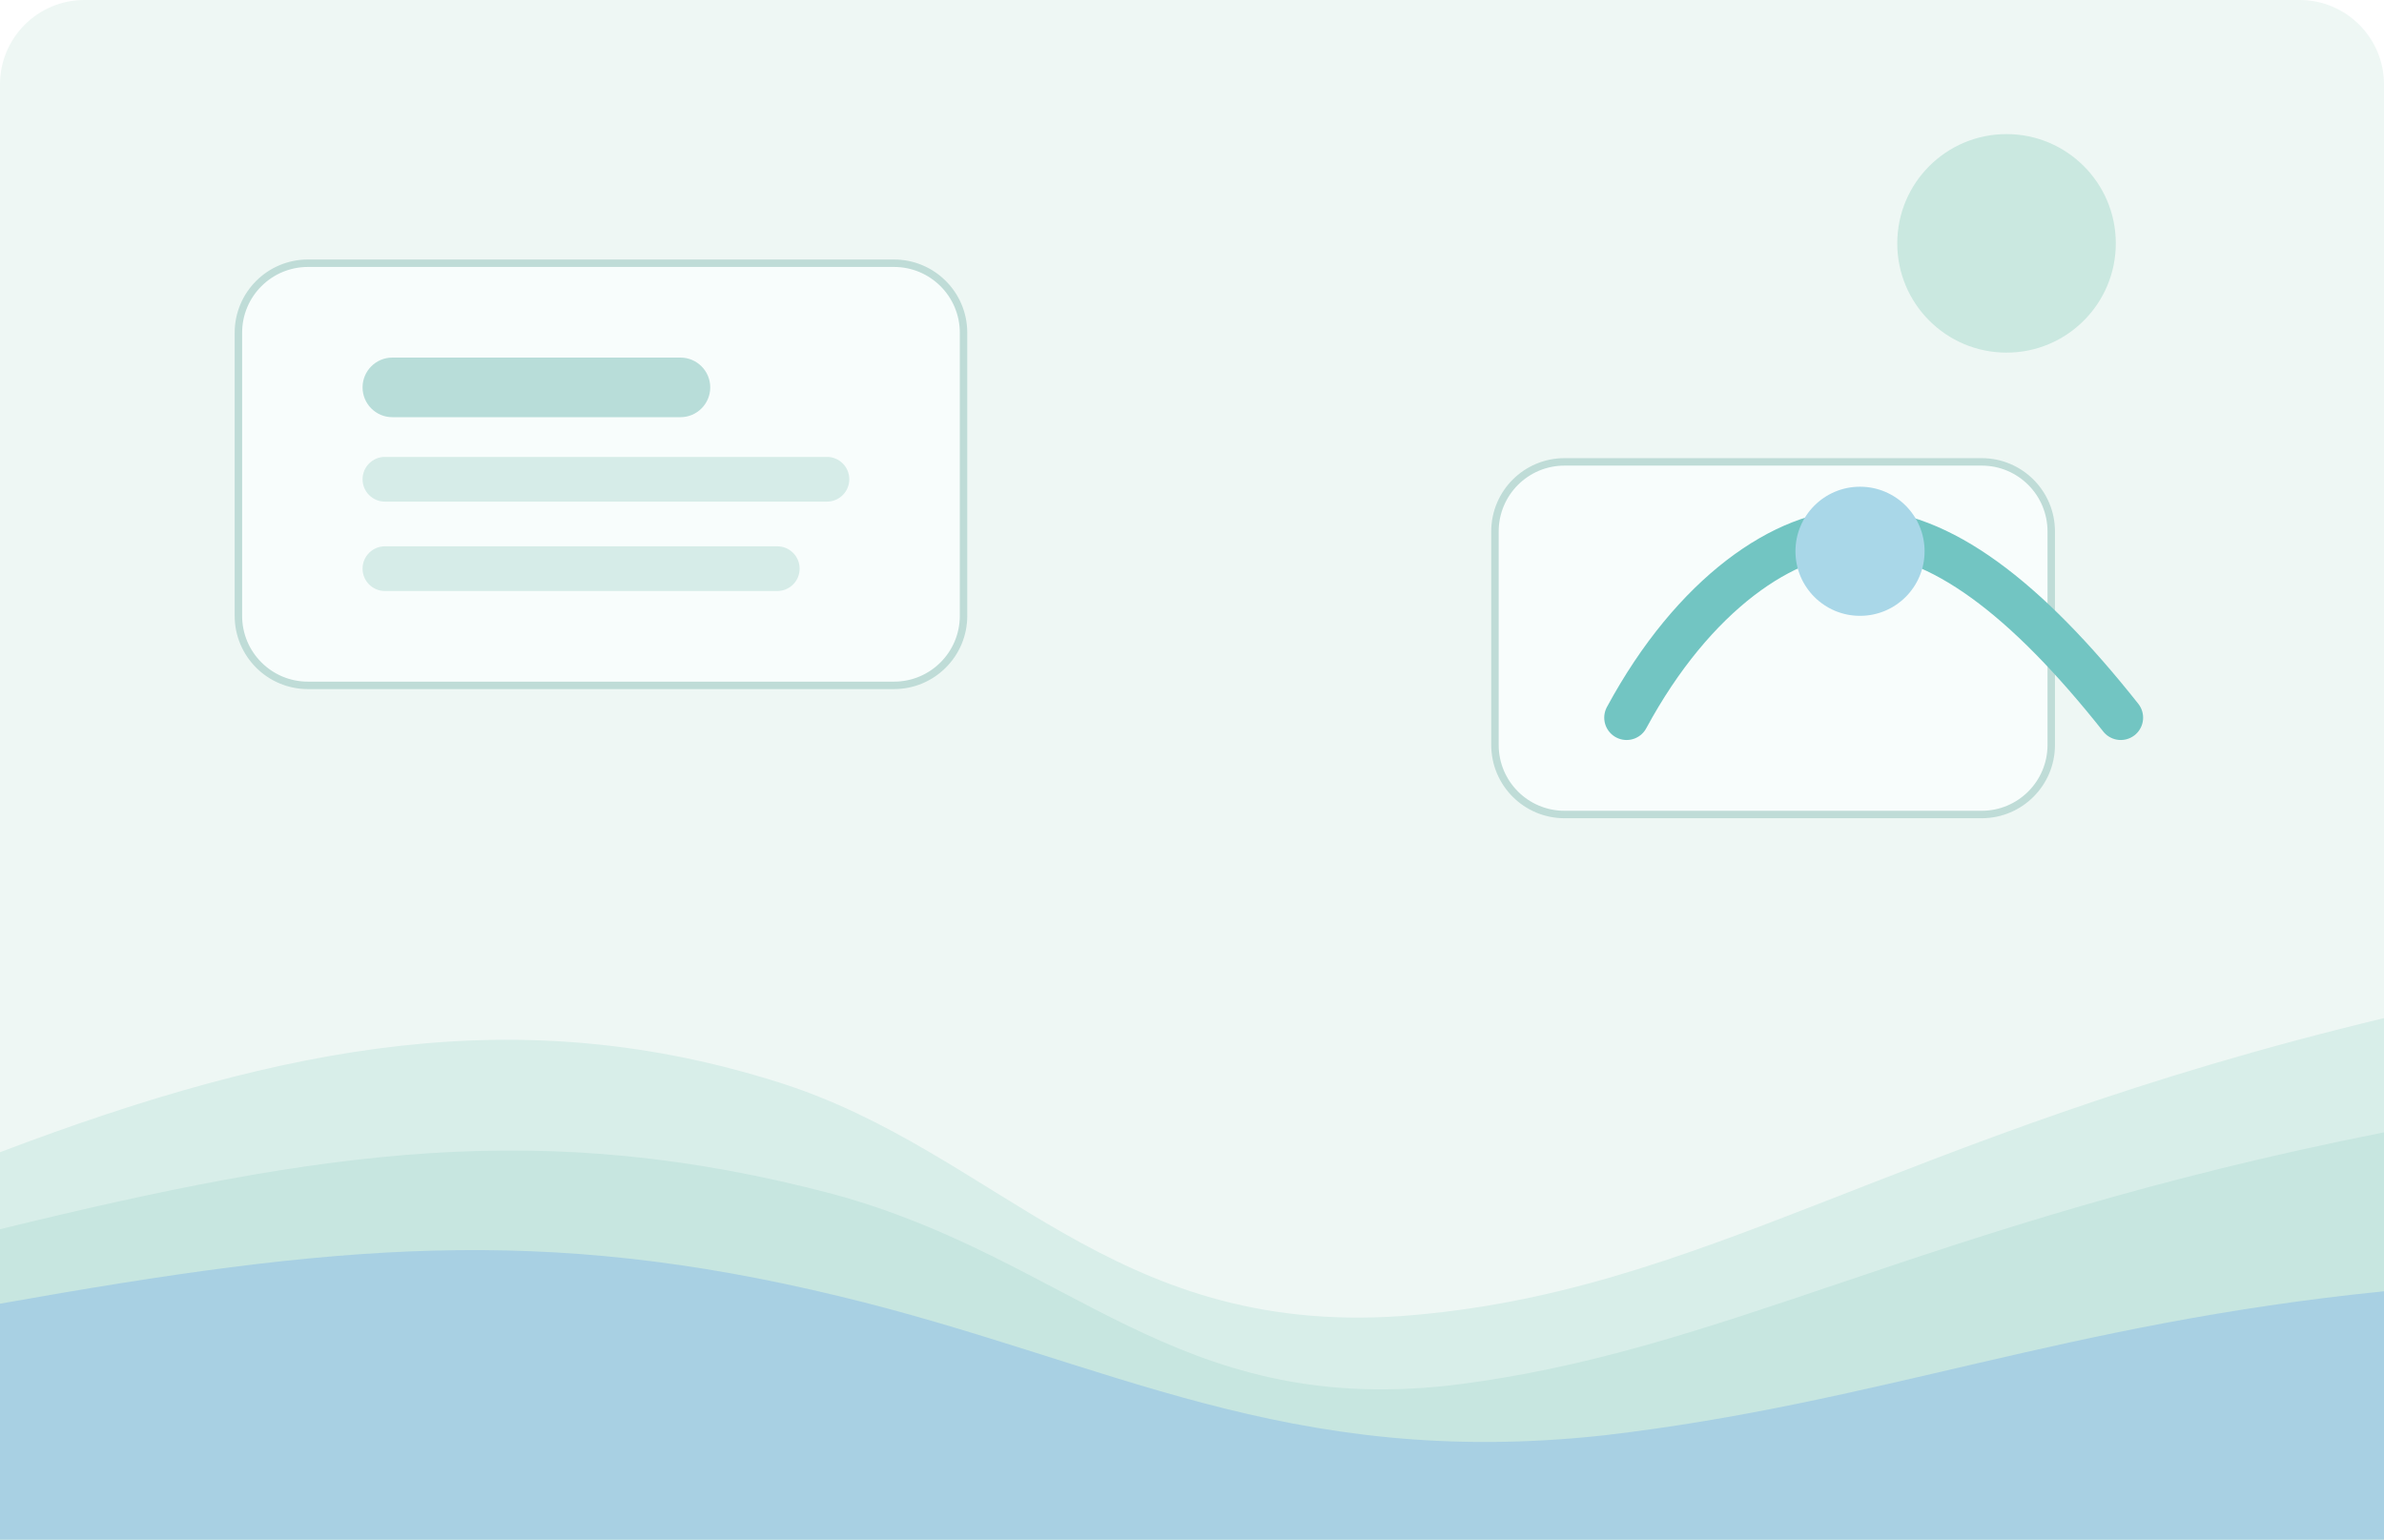
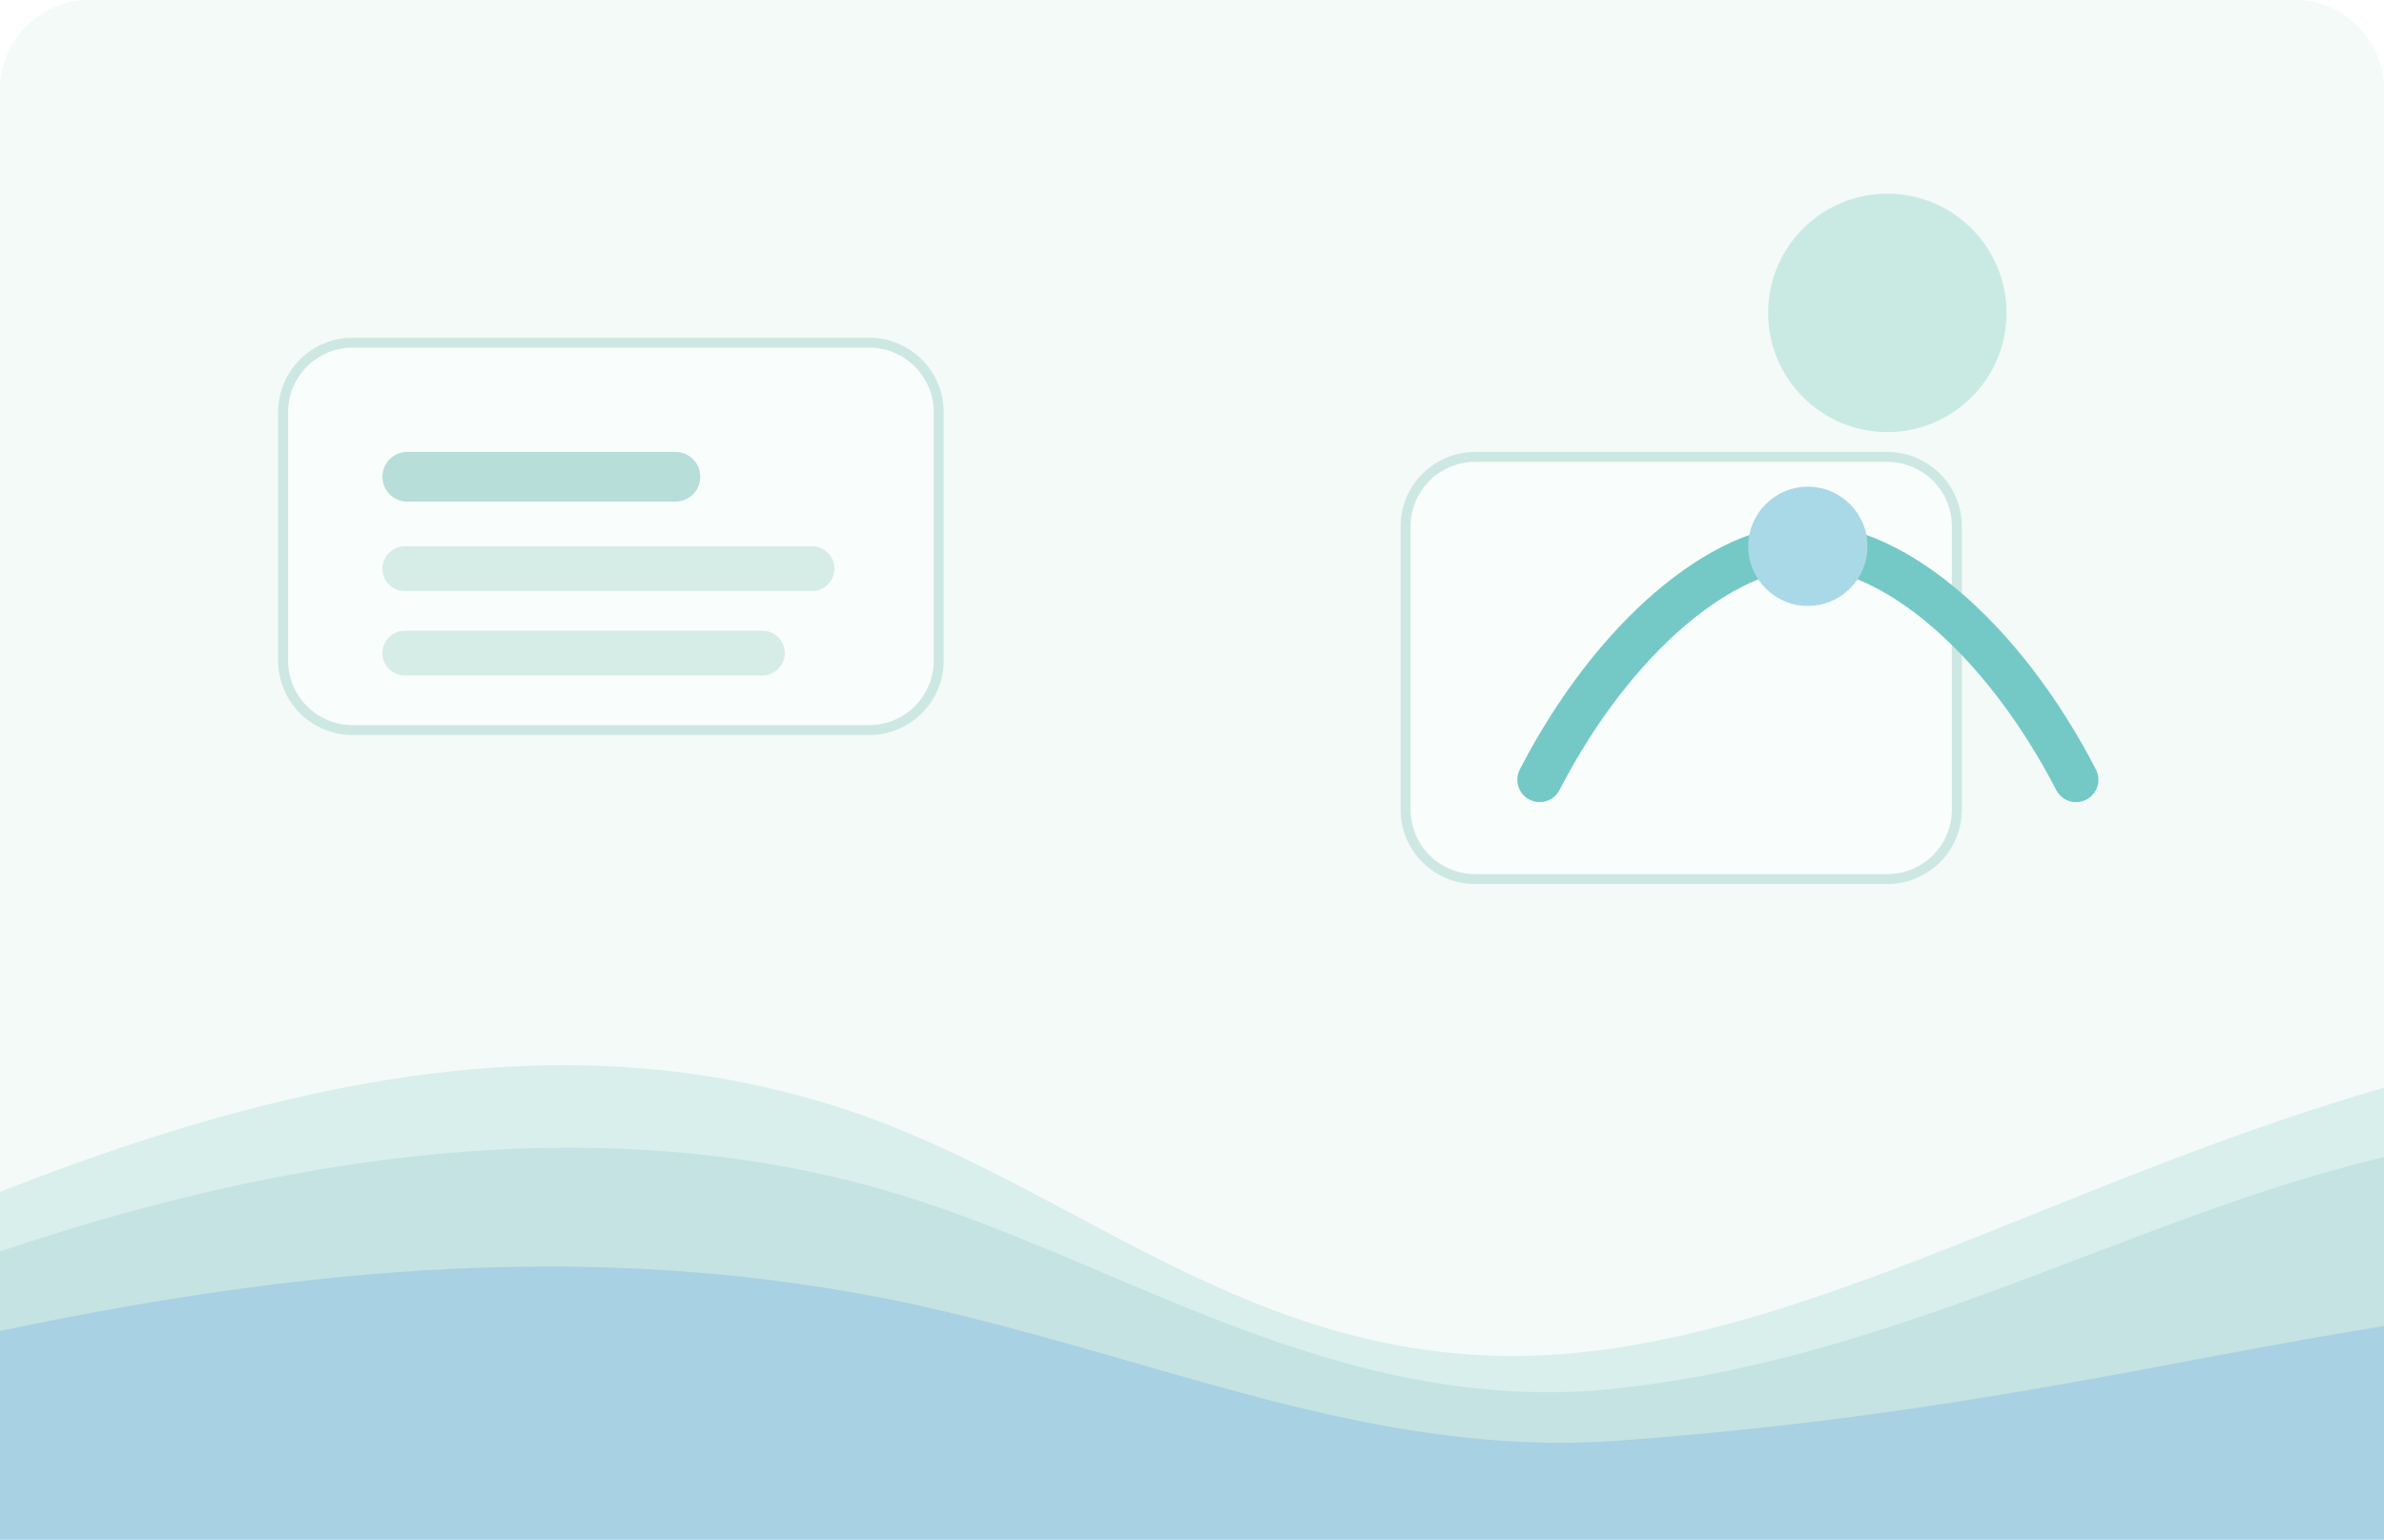
<svg xmlns="http://www.w3.org/2000/svg" width="960" height="620" viewBox="0 0 960 620" fill="none">
-   <rect width="960" height="620" rx="34" fill="#EEF7F4" />
-   <rect x="96" y="106" width="292" height="170" rx="28" fill="#F8FDFC" stroke="#BFDCD7" stroke-width="3" />
-   <rect x="146" y="144" width="140" height="24" rx="12" fill="#B8DDD9" />
-   <rect x="146" y="184" width="196" height="18" rx="9" fill="#D6ECE8" />
-   <rect x="146" y="220" width="176" height="18" rx="9" fill="#D6ECE8" />
-   <rect x="602" y="186" width="224" height="142" rx="28" fill="#F8FDFC" stroke="#BFDCD7" stroke-width="3" />
-   <path d="M655 289C682 239 719 214 748 214C781 214 816 241 854 289" stroke="#72C5C2" stroke-width="18" stroke-linecap="round" />
-   <circle cx="749" cy="222" r="26" fill="#A9D7E8" />
-   <circle cx="808" cy="98" r="44" fill="#CAE8E0" />
-   <path d="M0 464C116 420 210 403 314 436C402 464 447 538 564 530C686 521 760 458 960 410V620H0V464Z" fill="#D8EEE9" />
-   <path d="M0 495C131 463 219 450 336 481C431 507 473 570 583 558C694 545 773 493 960 456V620H0V495Z" fill="#C7E6E0" />
-   <path d="M0 525C135 501 218 493 338 522C446 548 518 592 646 578C757 565 831 533 960 520V620H0V525Z" fill="#A8D0E3" />
+   <rect width="960" height="620" rx="36" fill="#F3FAF8" />
+   <circle cx="760" cy="126" r="48" fill="#C9EAE2" />
+   <rect x="114" y="138" width="264" height="156" rx="28" fill="#F9FDFC" stroke="#CDE8E2" stroke-width="4" />
+   <rect x="154" y="182" width="128" height="20" rx="10" fill="#B7DED8" />
+   <rect x="154" y="220" width="182" height="18" rx="9" fill="#D5ECE7" />
+   <rect x="154" y="254" width="162" height="18" rx="9" fill="#D5ECE7" />
+   <rect x="566" y="184" width="222" height="170" rx="28" fill="#F9FDFC" stroke="#CDE8E2" stroke-width="4" />
+   <path d="M620 314C650 256 694 220 728 220C762 220 806 256 836 314" stroke="#74C9C6" stroke-width="18" stroke-linecap="round" />
+   <circle cx="728" cy="220" r="24" fill="#A9D9E6" />
+   <path d="M0 480C132 428 238 414 338 446C438 478 512 560 642 544C740 532 836 474 960 438V620H0V480Z" fill="#D8EFEB" />
+   <path d="M0 504C136 458 250 452 344 476C440 500 528 568 642 560C760 550 858 490 960 466V620H0V504Z" fill="#C4E3E2" />
+   <path d="M0 536C142 506 254 502 362 524C466 546 552 588 654 580C788 570 872 548 960 534V620H0V536Z" fill="#A8D1E3" />
</svg>
